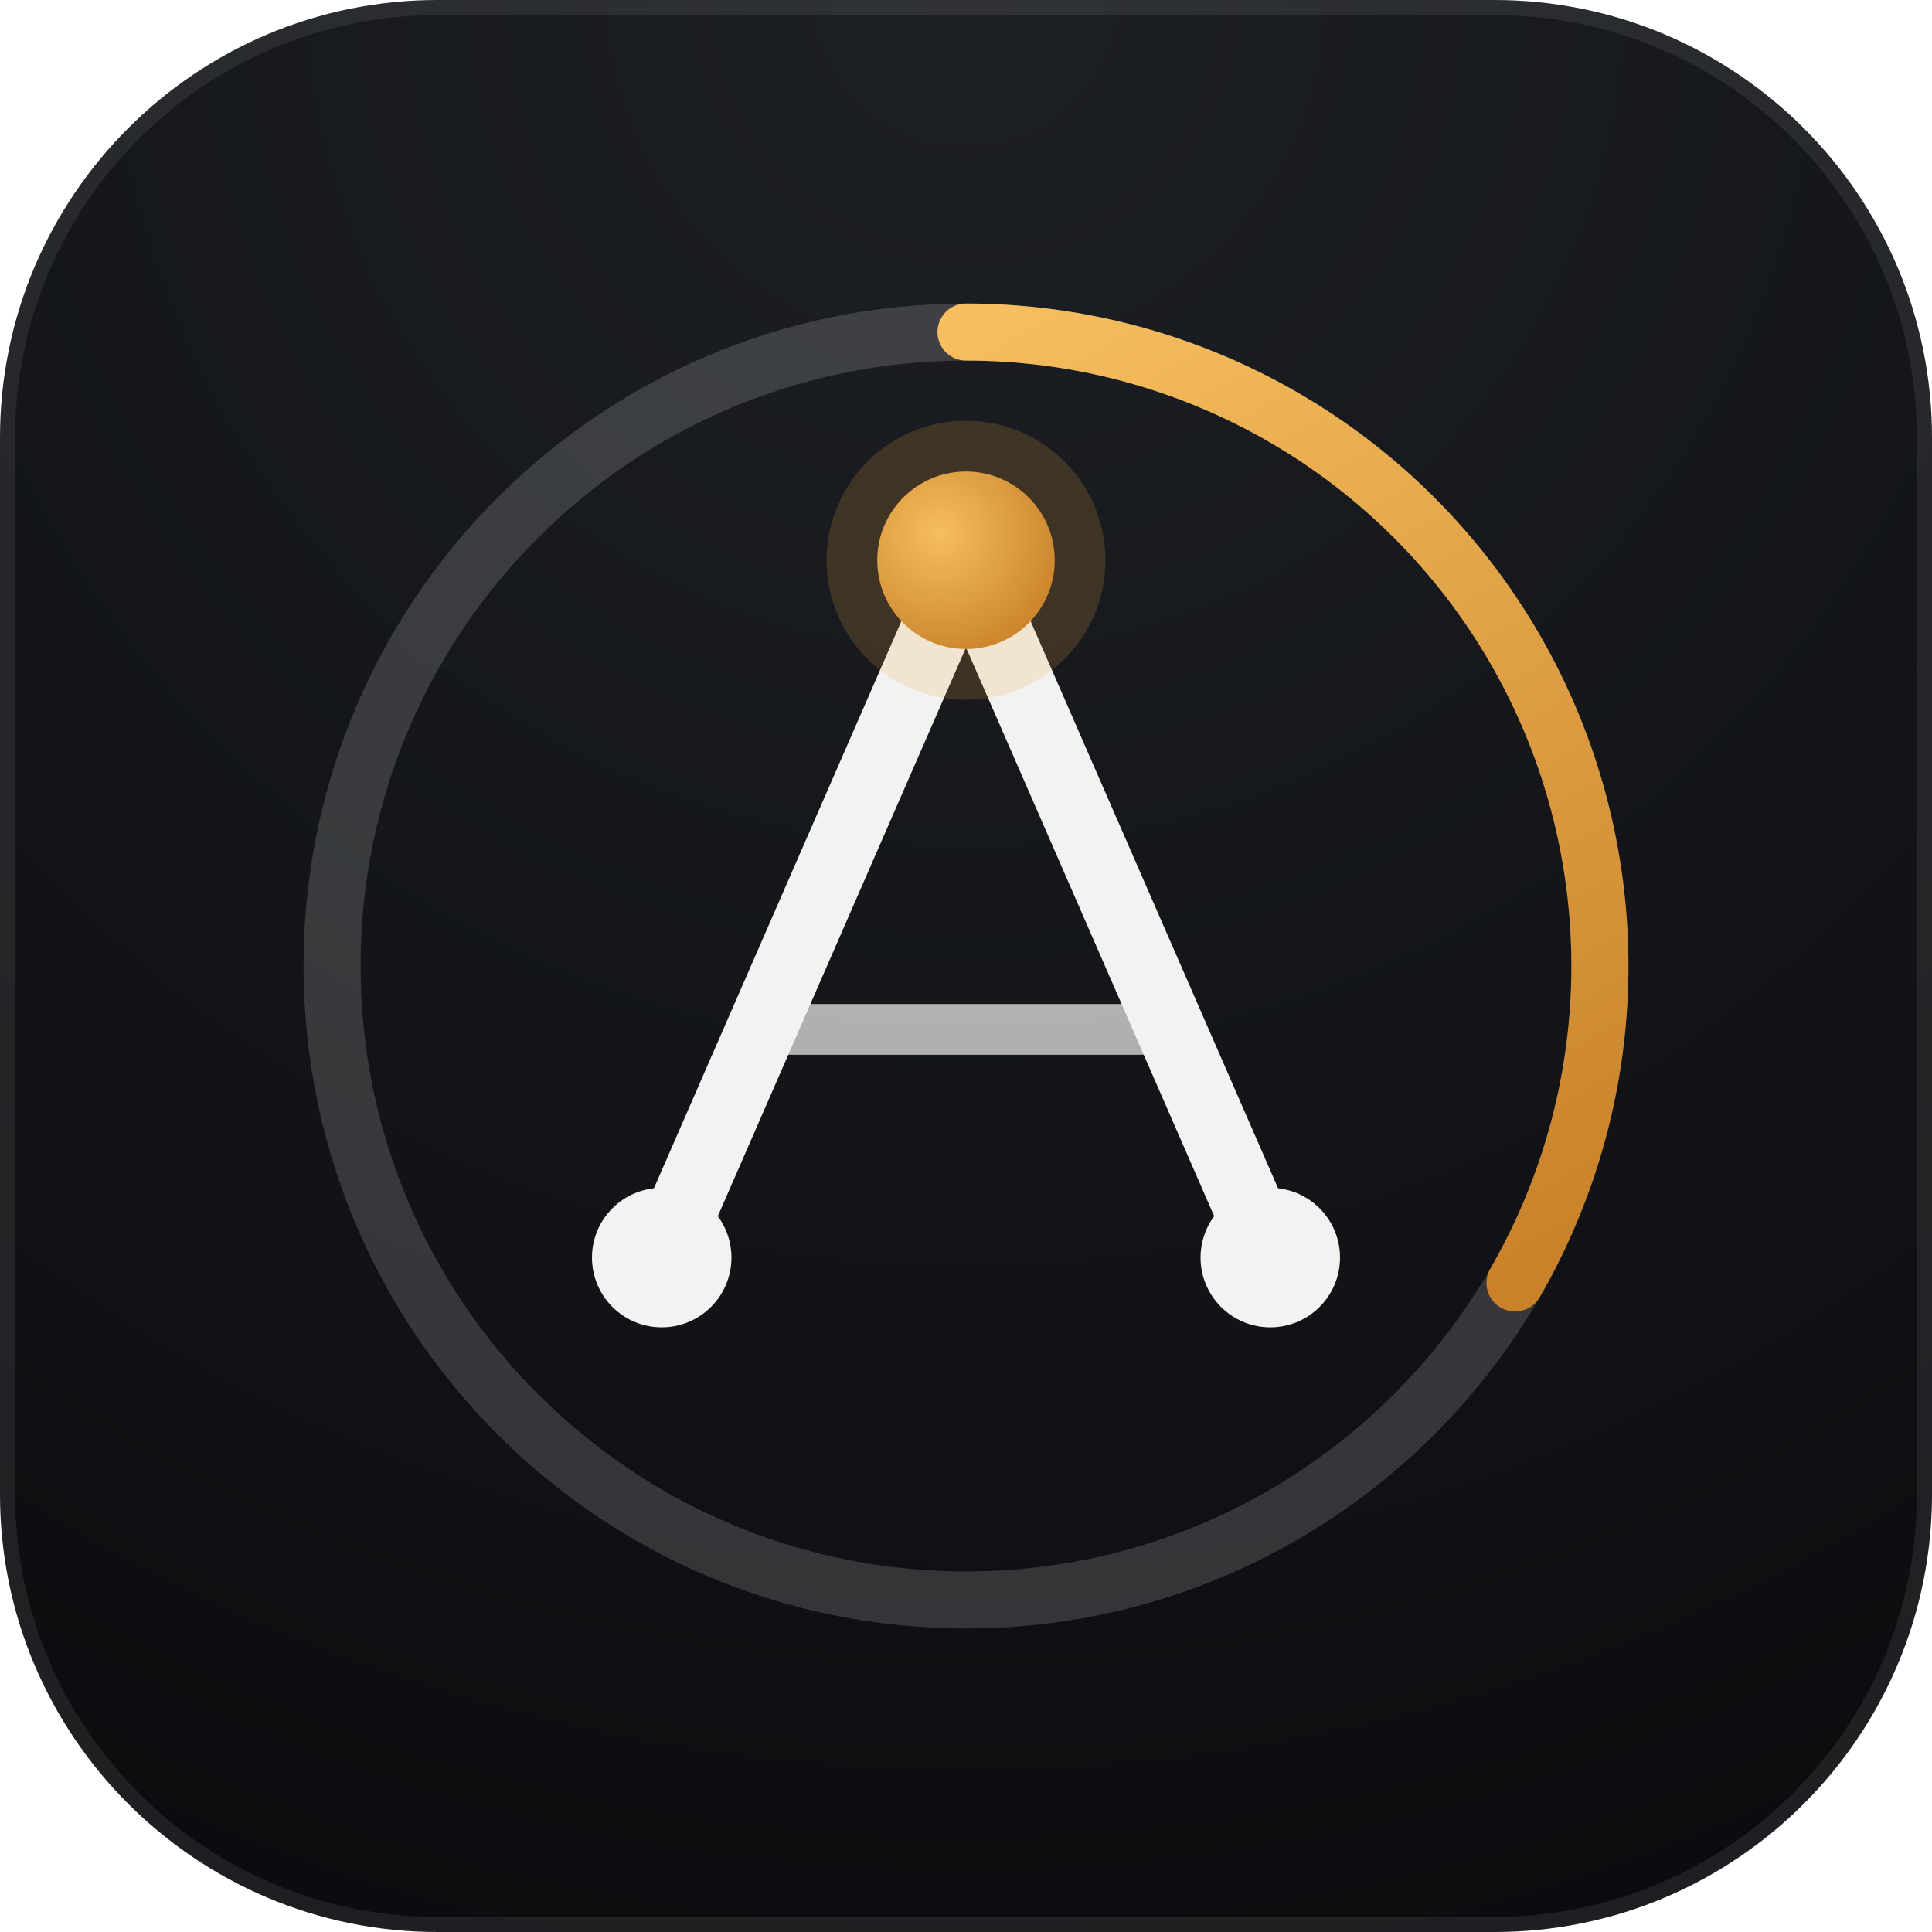
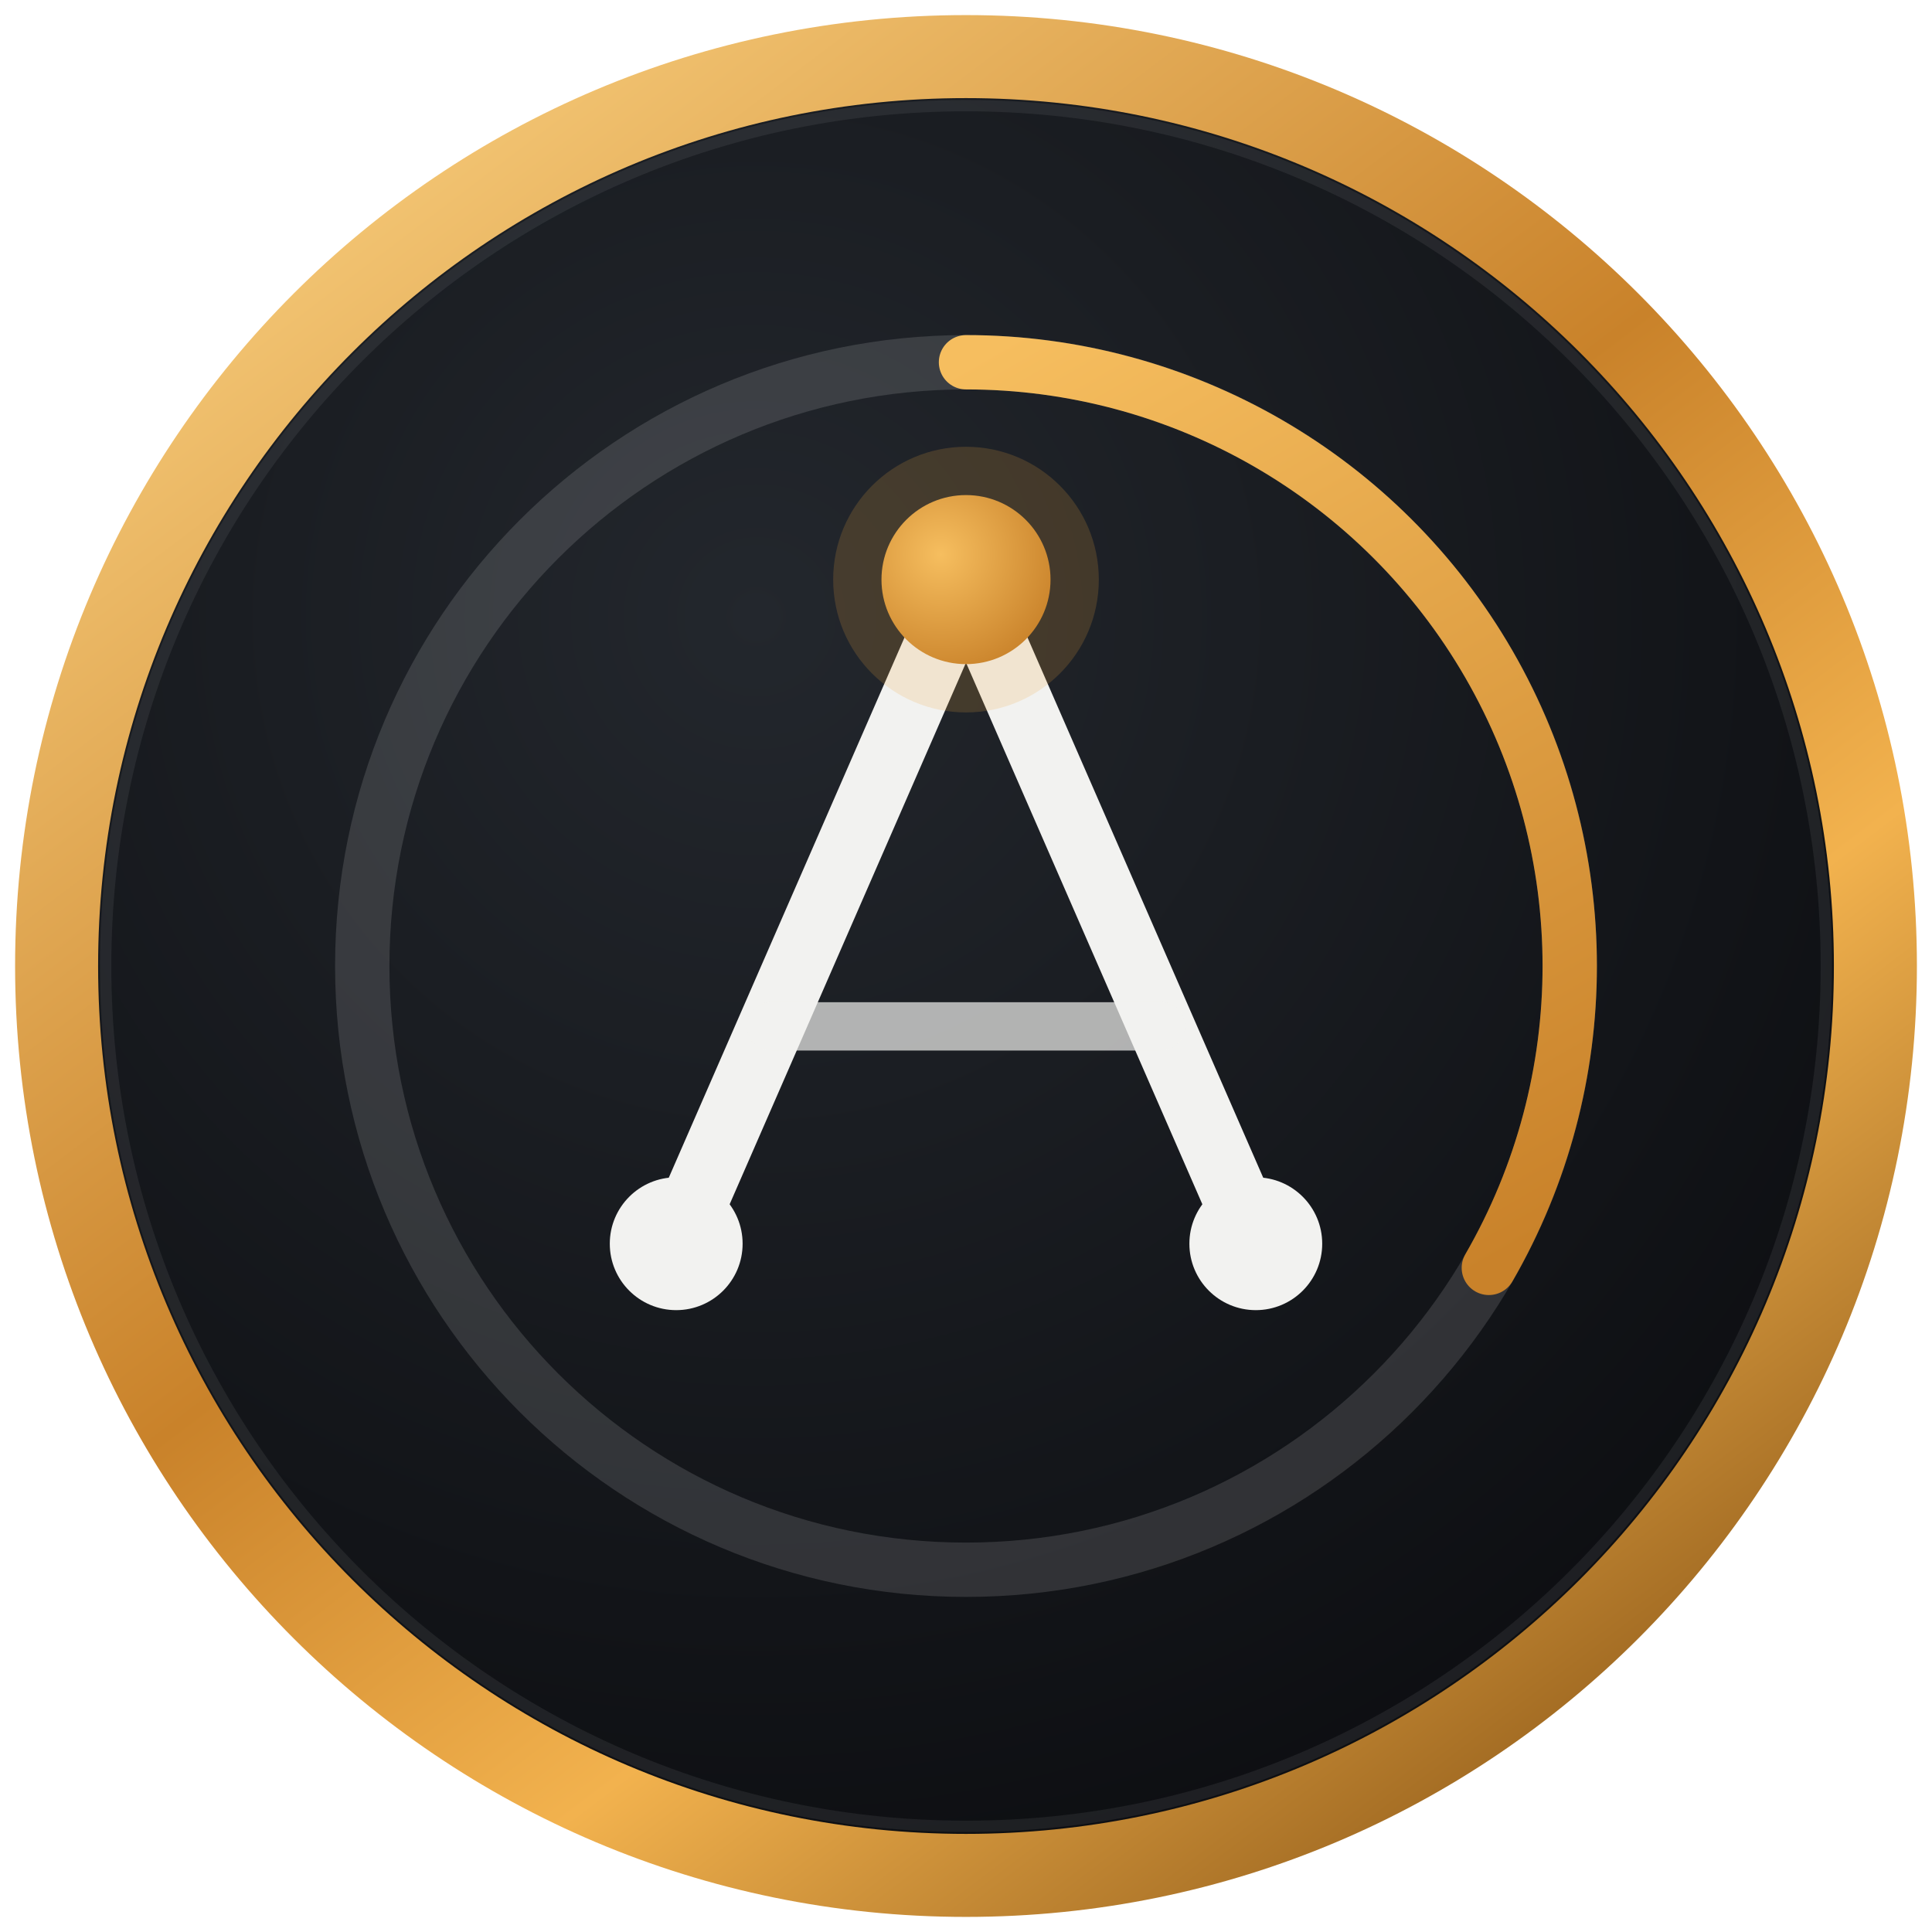
- <svg xmlns="http://www.w3.org/2000/svg" viewBox="0 0 256 256" width="256" height="256" role="img" aria-label="ARL">
+ <svg xmlns="http://www.w3.org/2000/svg" viewBox="0 0 256 256" width="256" height="256" role="img" aria-label="ARL token">
  <defs>
-     <radialGradient id="bg" cx="0.5" cy="0" r="1.2">
-       <stop offset="0" stop-color="#1D2025" />
-       <stop offset="1" stop-color="#08090B" />
+     <linearGradient id="rim" x1="40" y1="12" x2="216" y2="244" gradientUnits="userSpaceOnUse">
+       <stop offset="0" stop-color="#F8CD7C" />
+       <stop offset="0.45" stop-color="#C9822A" />
+       <stop offset="0.7" stop-color="#F2B24E" />
+       <stop offset="1" stop-color="#8F5A18" />
+     </linearGradient>
+     <radialGradient id="face" cx="0.38" cy="0.3" r="0.85">
+       <stop offset="0" stop-color="#23272D" />
+       <stop offset="1" stop-color="#0A0B0E" />
    </radialGradient>
  </defs>
-   <rect width="256" height="256" rx="58" fill="url(#bg)" />
-   <rect x="1" y="1" width="254" height="254" rx="57" fill="none" stroke="rgba(255,255,255,0.08)" stroke-width="2" />
-   <g transform="translate(128 128) scale(0.84) translate(-128 -128)">
+   <circle cx="128" cy="128" r="126" fill="url(#rim)" />
+   <circle cx="128" cy="128" r="115" fill="url(#face)" />
+   <circle cx="128" cy="128" r="114" fill="none" stroke="rgba(255,255,255,0.07)" stroke-width="1.5" />
+   <g transform="translate(128 128) scale(0.8) translate(-128 -128)">
    <defs>
-       <linearGradient id="app-orbit" x1="128" y1="28" x2="214" y2="178" gradientUnits="userSpaceOnUse">
+       <linearGradient id="coin-orbit" x1="128" y1="28" x2="214" y2="178" gradientUnits="userSpaceOnUse">
        <stop offset="0" stop-color="#F6BE5F" />
        <stop offset="1" stop-color="#C9822A" />
      </linearGradient>
-       <radialGradient id="app-apex" cx="0.35" cy="0.35" r="0.75">
+       <radialGradient id="coin-apex" cx="0.35" cy="0.35" r="0.75">
        <stop offset="0" stop-color="#F6BE5F" />
        <stop offset="1" stop-color="#C9822A" />
      </radialGradient>
    </defs>
-     <circle cx="128" cy="128" r="100" fill="none" stroke="rgba(255,255,255,0.16)" stroke-width="9" />
-     <path d="M128 28A100 100 0 0 1 214.6 178" fill="none" stroke="url(#app-orbit)" stroke-width="9" stroke-linecap="round" />
+     <circle cx="128" cy="128" r="100" fill="none" stroke="rgba(255,255,255,0.13)" stroke-width="9" />
+     <path d="M128 28A100 100 0 0 1 214.6 178" fill="none" stroke="url(#coin-orbit)" stroke-width="9" stroke-linecap="round" />
    <path d="M80 174L128 64L176 174" fill="none" stroke="#F2F2F0" stroke-width="11" stroke-linecap="round" stroke-linejoin="round" />
    <path d="M95.7 138H160.3" stroke="rgba(242,242,240,0.7)" stroke-width="8" stroke-linecap="round" />
    <circle cx="80" cy="174" r="11" fill="#F2F2F0" />
    <circle cx="176" cy="174" r="11" fill="#F2F2F0" />
    <circle cx="128" cy="64" r="22" fill="#EEA53F" opacity="0.18" />
-     <circle cx="128" cy="64" r="14" fill="url(#app-apex)" />
+     <circle cx="128" cy="64" r="14" fill="url(#coin-apex)" />
  </g>
</svg>
